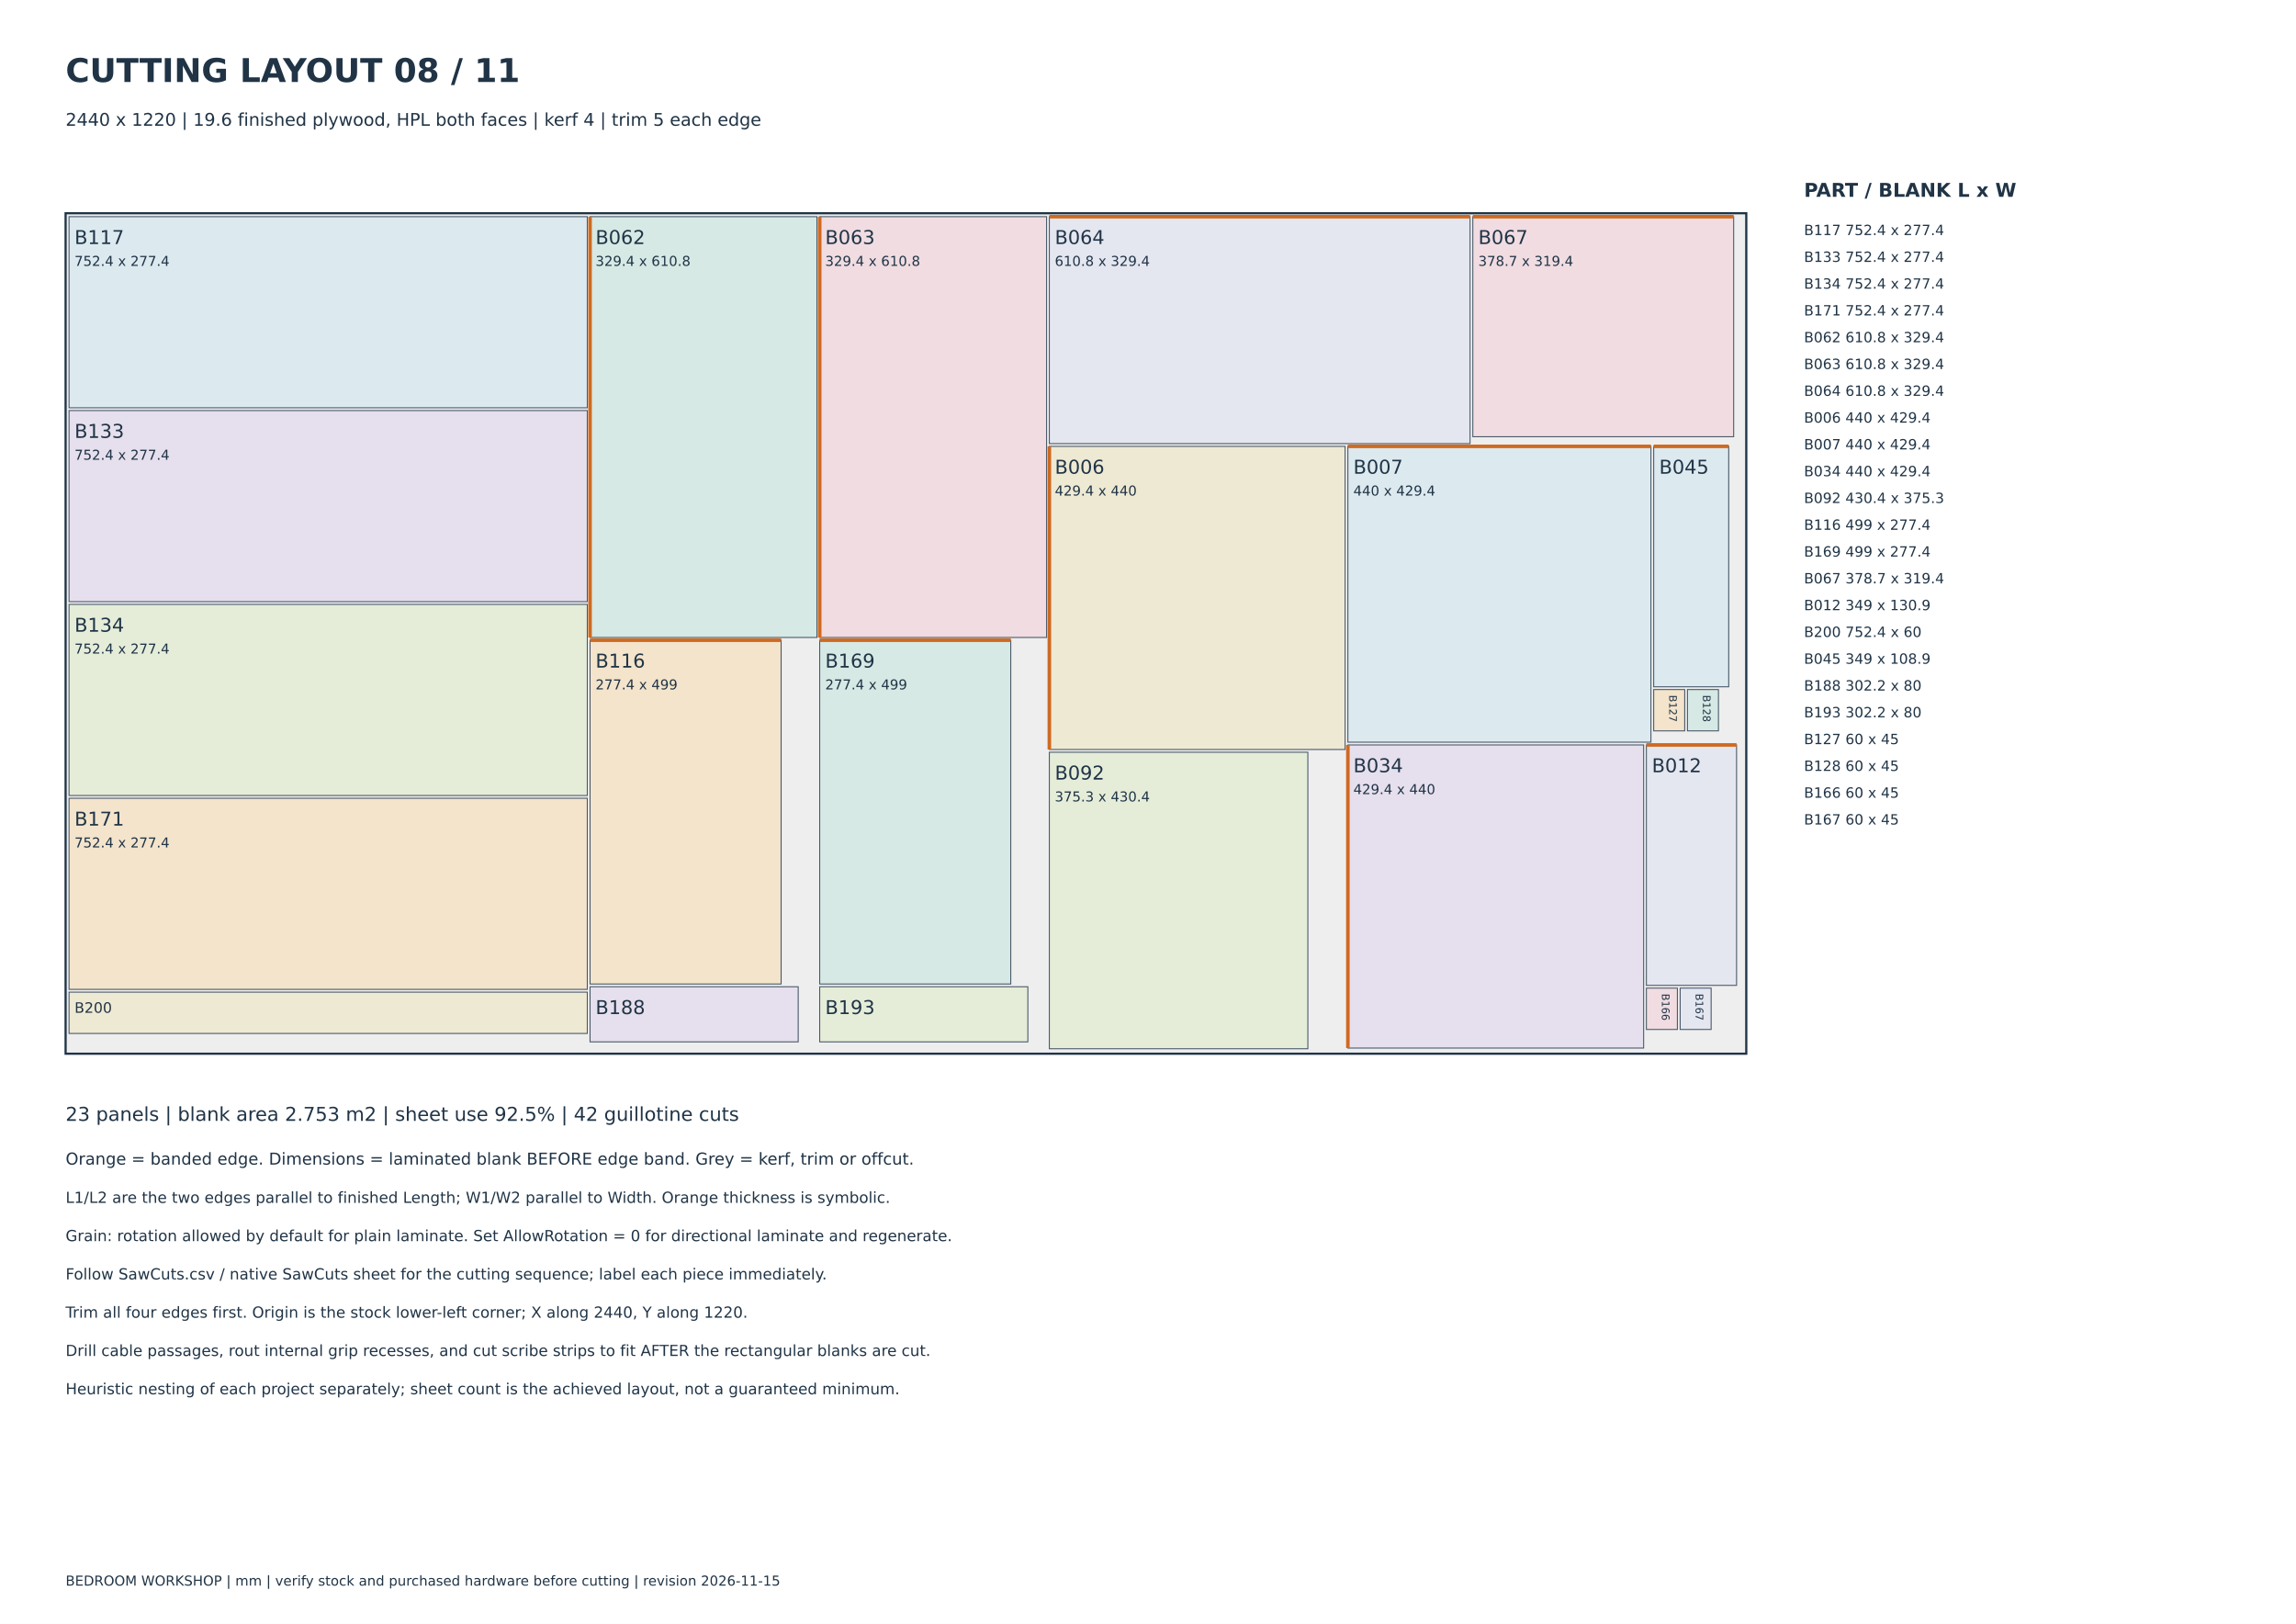
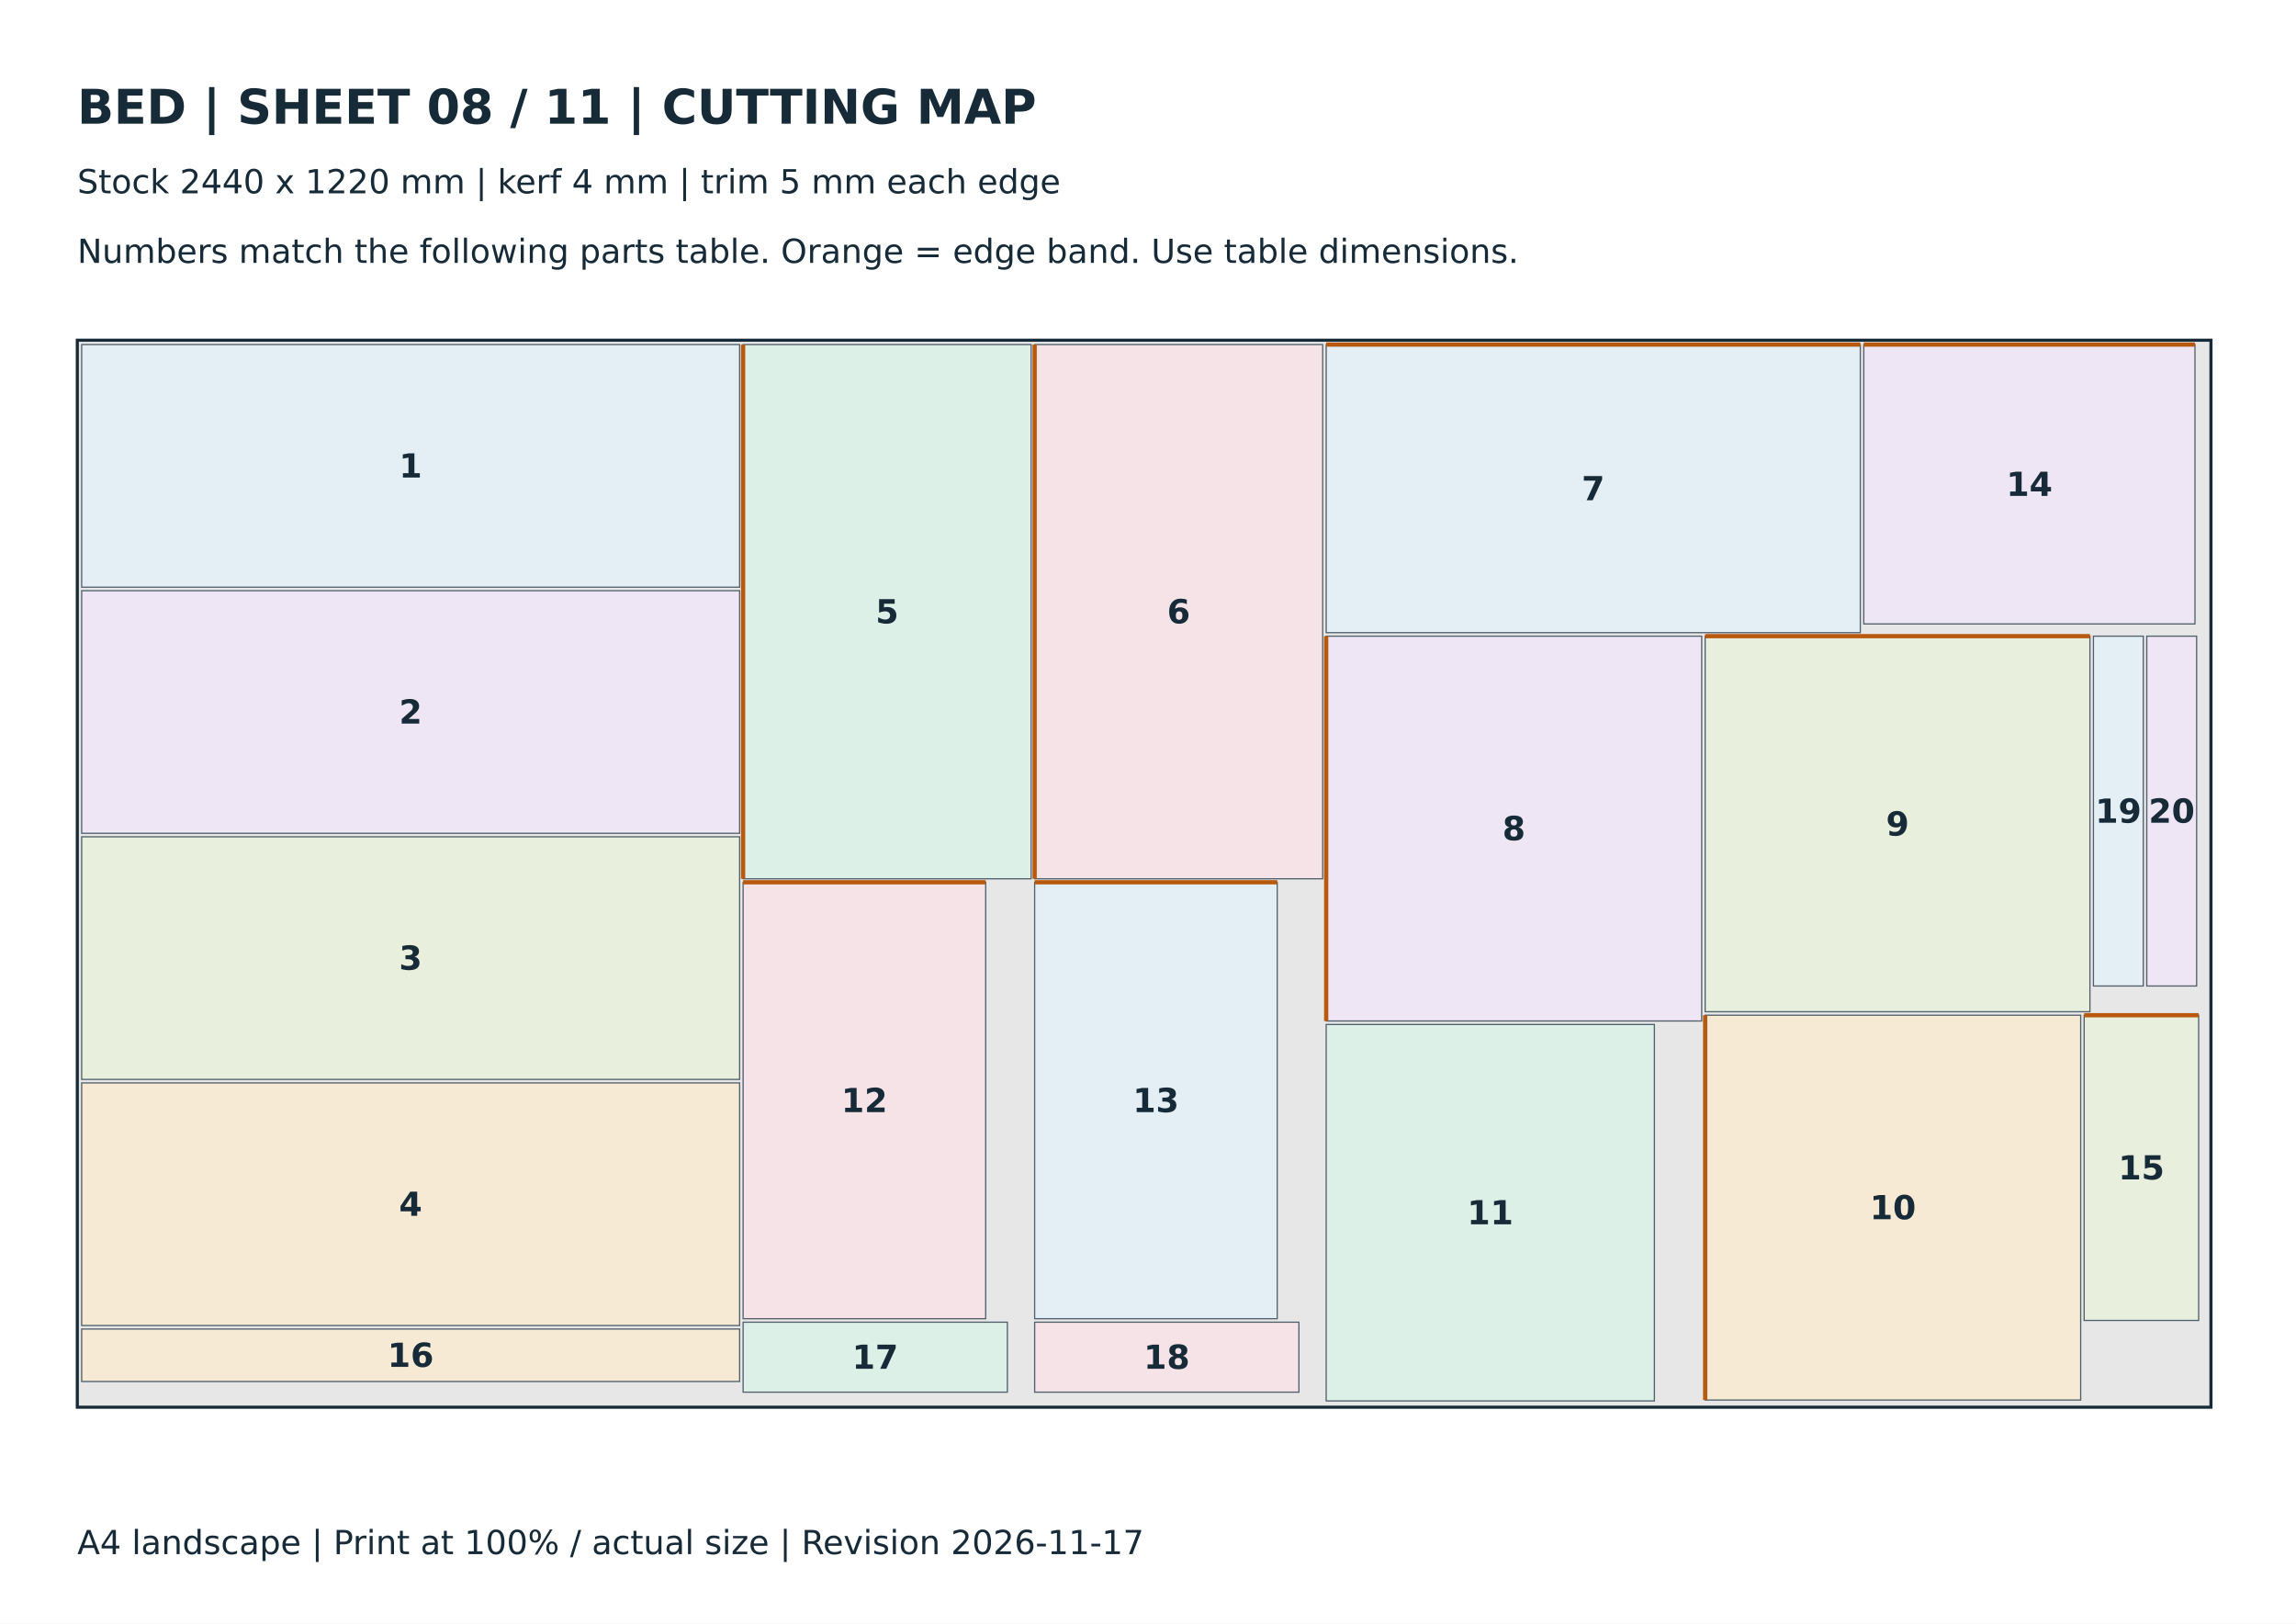
- <svg xmlns="http://www.w3.org/2000/svg" width="420mm" height="297mm" viewBox="0 0 420 297">
-   <rect width="420" height="297" fill="white" />
-   <style>text {font-family:DejaVu Sans,sans-serif;fill:#203446} .small{font-size:2.5px} .body{font-size:3.1px}</style>
-   <text x="12" y="15" font-size="6" font-weight="bold">CUTTING LAYOUT 08 / 11</text>
-   <text x="12" y="23" font-size="3.2">2440 x 1220 | 19.6 finished plywood, HPL both faces | kerf 4 | trim 5 each edge</text>
-   <text x="12" y="290" class="small">BEDROOM WORKSHOP | mm | verify stock and purchased hardware before cutting | revision 2026-11-15</text>
-   <rect x="12" y="39" width="307.44" height="153.72" fill="#eeeeee" stroke="#203446" stroke-width=".4" />
-   <rect x="12.63" y="39.63" width="94.802" height="34.952" fill="#dce9ef" stroke="#465667" stroke-width=".18" />
-   <text x="13.63" y="44.63" font-size="3.5">B117</text>
-   <text x="13.63" y="48.63" font-size="2.5">752.4 x 277.4</text>
-   <rect x="12.63" y="75.086" width="94.802" height="34.952" fill="#e6dfed" stroke="#465667" stroke-width=".18" />
-   <text x="13.63" y="80.086" font-size="3.5">B133</text>
-   <text x="13.63" y="84.086" font-size="2.5">752.4 x 277.4</text>
-   <rect x="12.63" y="110.543" width="94.802" height="34.952" fill="#e5edd9" stroke="#465667" stroke-width=".18" />
-   <text x="13.63" y="115.543" font-size="3.5">B134</text>
-   <text x="13.63" y="119.543" font-size="2.5">752.4 x 277.4</text>
-   <rect x="12.63" y="145.999" width="94.802" height="34.952" fill="#f3e4cb" stroke="#465667" stroke-width=".18" />
-   <text x="13.63" y="150.999" font-size="3.5">B171</text>
-   <text x="13.63" y="154.999" font-size="2.5">752.4 x 277.4</text>
-   <rect x="107.936" y="39.63" width="41.504" height="76.961" fill="#d6e9e4" stroke="#465667" stroke-width=".18" />
-   <text x="108.936" y="44.63" font-size="3.5">B062</text>
-   <text x="108.936" y="48.63" font-size="2.5">329.4 x 610.8</text>
-   <path d="M107.936 39.63 L107.936 116.591" stroke="#cf6a21" stroke-width=".65" />
-   <rect x="149.945" y="39.63" width="41.504" height="76.961" fill="#f0dce1" stroke="#465667" stroke-width=".18" />
-   <text x="150.945" y="44.63" font-size="3.5">B063</text>
-   <text x="150.945" y="48.63" font-size="2.5">329.4 x 610.8</text>
-   <path d="M149.945 39.63 L149.945 116.591" stroke="#cf6a21" stroke-width=".65" />
-   <rect x="191.953" y="39.63" width="76.961" height="41.504" fill="#e4e6f0" stroke="#465667" stroke-width=".18" />
-   <text x="192.953" y="44.63" font-size="3.5">B064</text>
-   <text x="192.953" y="48.63" font-size="2.5">610.8 x 329.4</text>
-   <path d="M191.953 39.63 L268.914 39.63" stroke="#cf6a21" stroke-width=".65" />
-   <rect x="191.953" y="81.638" width="54.104" height="55.44" fill="#eee9d3" stroke="#465667" stroke-width=".18" />
-   <text x="192.953" y="86.638" font-size="3.5">B006</text>
-   <text x="192.953" y="90.638" font-size="2.5">429.4 x 440</text>
-   <path d="M191.953 81.638 L191.953 137.078" stroke="#cf6a21" stroke-width=".65" />
-   <rect x="246.562" y="81.638" width="55.44" height="54.104" fill="#dce9ef" stroke="#465667" stroke-width=".18" />
-   <text x="247.562" y="86.638" font-size="3.5">B007</text>
-   <text x="247.562" y="90.638" font-size="2.5">440 x 429.4</text>
-   <path d="M246.562 81.638 L302.002 81.638" stroke="#cf6a21" stroke-width=".65" />
-   <rect x="246.562" y="136.247" width="54.104" height="55.44" fill="#e6dfed" stroke="#465667" stroke-width=".18" />
-   <text x="247.562" y="141.247" font-size="3.5">B034</text>
-   <text x="247.562" y="145.247" font-size="2.5">429.4 x 440</text>
-   <path d="M246.562 136.247 L246.562 191.687" stroke="#cf6a21" stroke-width=".65" />
-   <rect x="191.953" y="137.582" width="47.288" height="54.23" fill="#e5edd9" stroke="#465667" stroke-width=".18" />
-   <text x="192.953" y="142.582" font-size="3.5">B092</text>
-   <text x="192.953" y="146.582" font-size="2.5">375.3 x 430.4</text>
-   <rect x="107.936" y="117.095" width="34.952" height="62.874" fill="#f3e4cb" stroke="#465667" stroke-width=".18" />
-   <text x="108.936" y="122.095" font-size="3.5">B116</text>
-   <text x="108.936" y="126.095" font-size="2.5">277.4 x 499</text>
-   <path d="M107.936 117.095 L142.889 117.095" stroke="#cf6a21" stroke-width=".65" />
-   <rect x="149.945" y="117.095" width="34.952" height="62.874" fill="#d6e9e4" stroke="#465667" stroke-width=".18" />
-   <text x="150.945" y="122.095" font-size="3.5">B169</text>
-   <text x="150.945" y="126.095" font-size="2.5">277.4 x 499</text>
-   <path d="M149.945 117.095 L184.897 117.095" stroke="#cf6a21" stroke-width=".65" />
-   <rect x="269.418" y="39.63" width="47.716" height="40.244" fill="#f0dce1" stroke="#465667" stroke-width=".18" />
-   <text x="270.418" y="44.63" font-size="3.5">B067</text>
-   <text x="270.418" y="48.63" font-size="2.5">378.7 x 319.4</text>
-   <path d="M269.418 39.63 L317.134 39.63" stroke="#cf6a21" stroke-width=".65" />
-   <rect x="301.17" y="136.247" width="16.493" height="43.974" fill="#e4e6f0" stroke="#465667" stroke-width=".18" />
-   <text x="302.17" y="141.247" font-size="3.5">B012</text>
-   <path d="M301.17 136.247 L317.663 136.247" stroke="#cf6a21" stroke-width=".65" />
-   <rect x="12.63" y="181.456" width="94.802" height="7.56" fill="#eee9d3" stroke="#465667" stroke-width=".18" />
-   <text x="13.63" y="185.236" font-size="2.646">B200</text>
-   <rect x="302.506" y="81.638" width="13.721" height="43.974" fill="#dce9ef" stroke="#465667" stroke-width=".18" />
-   <text x="303.506" y="86.638" font-size="3.5">B045</text>
-   <path d="M302.506 81.638 L316.227 81.638" stroke="#cf6a21" stroke-width=".65" />
-   <rect x="107.936" y="180.473" width="38.077" height="10.08" fill="#e6dfed" stroke="#465667" stroke-width=".18" />
-   <text x="108.936" y="185.473" font-size="3.5">B188</text>
-   <rect x="149.945" y="180.473" width="38.077" height="10.08" fill="#e5edd9" stroke="#465667" stroke-width=".18" />
-   <text x="150.945" y="185.473" font-size="3.5">B193</text>
-   <rect x="302.506" y="126.116" width="5.67" height="7.56" fill="#f3e4cb" stroke="#465667" stroke-width=".18" />
-   <text transform="translate(305.3406,127.1164) rotate(90)" font-size="1.9">B127</text>
-   <rect x="308.68" y="126.116" width="5.67" height="7.56" fill="#d6e9e4" stroke="#465667" stroke-width=".18" />
-   <text transform="translate(311.5146,127.1164) rotate(90)" font-size="1.9">B128</text>
-   <rect x="301.17" y="180.725" width="5.67" height="7.56" fill="#f0dce1" stroke="#465667" stroke-width=".18" />
-   <text transform="translate(304.005,181.7248) rotate(90)" font-size="1.9">B166</text>
-   <rect x="307.344" y="180.725" width="5.67" height="7.56" fill="#e4e6f0" stroke="#465667" stroke-width=".18" />
-   <text transform="translate(310.179,181.7248) rotate(90)" font-size="1.9">B167</text>
-   <text x="12" y="205" font-size="3.5">23 panels | blank area 2.753 m2 | sheet use 92.5% | 42 guillotine cuts</text>
-   <text x="12" y="213" font-size="3">Orange = banded edge. Dimensions = laminated blank BEFORE edge band. Grey = kerf, trim or offcut.</text>
-   <text x="12" y="220" font-size="2.8">L1/L2 are the two edges parallel to finished Length; W1/W2 parallel to Width. Orange thickness is symbolic.</text>
-   <text x="12" y="227" font-size="2.8">Grain: rotation allowed by default for plain laminate. Set AllowRotation = 0 for directional laminate and regenerate.</text>
-   <text x="12" y="234" font-size="2.8">Follow SawCuts.csv / native SawCuts sheet for the cutting sequence; label each piece immediately.</text>
-   <text x="12" y="241" font-size="2.8">Trim all four edges first. Origin is the stock lower-left corner; X along 2440, Y along 1220.</text>
-   <text x="12" y="248" font-size="2.8">Drill cable passages, rout internal grip recesses, and cut scribe strips to fit AFTER the rectangular blanks are cut.</text>
-   <text x="12" y="255" font-size="2.8">Heuristic nesting of each project separately; sheet count is the achieved layout, not a guaranteed minimum.</text>
-   <text x="330" y="36" font-size="3.5" font-weight="bold">PART / BLANK L x W</text>
-   <text x="330" y="43.0" font-size="2.6">B117  752.4 x 277.4</text>
-   <text x="330" y="47.9" font-size="2.6">B133  752.4 x 277.4</text>
-   <text x="330" y="52.8" font-size="2.6">B134  752.4 x 277.4</text>
-   <text x="330" y="57.7" font-size="2.6">B171  752.4 x 277.4</text>
-   <text x="330" y="62.6" font-size="2.6">B062  610.8 x 329.4</text>
-   <text x="330" y="67.5" font-size="2.6">B063  610.8 x 329.4</text>
-   <text x="330" y="72.4" font-size="2.6">B064  610.8 x 329.4</text>
-   <text x="330" y="77.3" font-size="2.6">B006  440 x 429.4</text>
-   <text x="330" y="82.2" font-size="2.6">B007  440 x 429.4</text>
-   <text x="330" y="87.1" font-size="2.6">B034  440 x 429.4</text>
-   <text x="330" y="92.0" font-size="2.6">B092  430.4 x 375.3</text>
-   <text x="330" y="96.9" font-size="2.6">B116  499 x 277.4</text>
-   <text x="330" y="101.8" font-size="2.6">B169  499 x 277.4</text>
-   <text x="330" y="106.7" font-size="2.6">B067  378.7 x 319.4</text>
-   <text x="330" y="111.6" font-size="2.6">B012  349 x 130.9</text>
-   <text x="330" y="116.5" font-size="2.6">B200  752.4 x 60</text>
-   <text x="330" y="121.4" font-size="2.6">B045  349 x 108.9</text>
-   <text x="330" y="126.3" font-size="2.6">B188  302.2 x 80</text>
-   <text x="330" y="131.2" font-size="2.6">B193  302.2 x 80</text>
-   <text x="330" y="136.1" font-size="2.6">B127  60 x 45</text>
-   <text x="330" y="141.0" font-size="2.6">B128  60 x 45</text>
-   <text x="330" y="145.9" font-size="2.6">B166  60 x 45</text>
-   <text x="330" y="150.8" font-size="2.6">B167  60 x 45</text>
+ <svg xmlns="http://www.w3.org/2000/svg" width="297mm" height="210mm" viewBox="0 0 297 210">
+   <rect width="297" height="210" fill="white" />
+   <style>text {font-family:DejaVu Sans,sans-serif;fill:#172a38}</style>
+   <text x="10" y="16" font-size="6.2" font-weight="bold">BED | SHEET 08 / 11 | CUTTING MAP</text>
+   <text x="10" y="25" font-size="4.3">Stock 2440 x 1220 mm | kerf 4 mm | trim 5 mm each edge</text>
+   <text x="10" y="201" font-size="4.3">A4 landscape | Print at 100% / actual size | Revision 2026-11-17</text>
+   <text x="10" y="34" font-size="4.3">Numbers match the following parts table. Orange = edge band. Use table dimensions.</text>
+   <rect x="10" y="44" width="276.0" height="138.0" fill="#e7e7e7" stroke="#172a38" stroke-width=".4" />
+   <rect x="10.566" y="44.566" width="85.108" height="31.378" fill="#e4eff5" stroke="#52606b" stroke-width=".16" />
+   <text x="53.119" y="61.755" font-size="4.3" text-anchor="middle" font-weight="bold">1</text>
+   <rect x="10.566" y="76.396" width="85.108" height="31.378" fill="#eee6f5" stroke="#52606b" stroke-width=".16" />
+   <text x="53.119" y="93.585" font-size="4.3" text-anchor="middle" font-weight="bold">2</text>
+   <rect x="10.566" y="108.227" width="85.108" height="31.378" fill="#e8f0dd" stroke="#52606b" stroke-width=".16" />
+   <text x="53.119" y="125.416" font-size="4.3" text-anchor="middle" font-weight="bold">3</text>
+   <rect x="10.566" y="140.057" width="85.108" height="31.378" fill="#f7ead4" stroke="#52606b" stroke-width=".16" />
+   <text x="53.119" y="157.246" font-size="4.3" text-anchor="middle" font-weight="bold">4</text>
+   <rect x="96.126" y="44.566" width="37.26" height="69.09" fill="#dcf0e8" stroke="#52606b" stroke-width=".16" />
+   <path d="M96.126 44.566 L96.126 113.656" stroke="#b8590e" stroke-width=".55" />
+   <text x="114.756" y="80.611" font-size="4.3" text-anchor="middle" font-weight="bold">5</text>
+   <rect x="133.838" y="44.566" width="37.26" height="69.09" fill="#f6e3e8" stroke="#52606b" stroke-width=".16" />
+   <path d="M133.838 44.566 L133.838 113.656" stroke="#b8590e" stroke-width=".55" />
+   <text x="152.468" y="80.611" font-size="4.3" text-anchor="middle" font-weight="bold">6</text>
+   <rect x="171.55" y="44.566" width="69.09" height="37.26" fill="#e4eff5" stroke="#52606b" stroke-width=".16" />
+   <path d="M171.55 44.566 L240.641 44.566" stroke="#b8590e" stroke-width=".55" />
+   <text x="206.096" y="64.696" font-size="4.3" text-anchor="middle" font-weight="bold">7</text>
+   <rect x="171.55" y="82.278" width="48.571" height="49.77" fill="#eee6f5" stroke="#52606b" stroke-width=".16" />
+   <path d="M171.55 82.278 L171.55 132.049" stroke="#b8590e" stroke-width=".55" />
+   <text x="195.836" y="108.663" font-size="4.3" text-anchor="middle" font-weight="bold">8</text>
+   <rect x="220.574" y="82.278" width="49.77" height="48.571" fill="#e8f0dd" stroke="#52606b" stroke-width=".16" />
+   <path d="M220.574 82.278 L270.345 82.278" stroke="#b8590e" stroke-width=".55" />
+   <text x="245.46" y="108.064" font-size="4.3" text-anchor="middle" font-weight="bold">9</text>
+   <rect x="220.574" y="131.302" width="48.571" height="49.77" fill="#f7ead4" stroke="#52606b" stroke-width=".16" />
+   <path d="M220.574 131.302 L220.574 181.072" stroke="#b8590e" stroke-width=".55" />
+   <text x="244.86" y="157.687" font-size="4.3" text-anchor="middle" font-weight="bold">10</text>
+   <rect x="171.55" y="132.501" width="42.452" height="48.685" fill="#dcf0e8" stroke="#52606b" stroke-width=".16" />
+   <text x="192.776" y="158.343" font-size="4.3" text-anchor="middle" font-weight="bold">11</text>
+   <rect x="96.126" y="114.109" width="31.378" height="56.444" fill="#f6e3e8" stroke="#52606b" stroke-width=".16" />
+   <path d="M96.126 114.109 L127.504 114.109" stroke="#b8590e" stroke-width=".55" />
+   <text x="111.815" y="143.831" font-size="4.3" text-anchor="middle" font-weight="bold">12</text>
+   <rect x="133.838" y="114.109" width="31.378" height="56.444" fill="#e4eff5" stroke="#52606b" stroke-width=".16" />
+   <path d="M133.838 114.109 L165.216 114.109" stroke="#b8590e" stroke-width=".55" />
+   <text x="149.527" y="143.831" font-size="4.3" text-anchor="middle" font-weight="bold">13</text>
+   <rect x="241.093" y="44.566" width="42.837" height="36.129" fill="#eee6f5" stroke="#52606b" stroke-width=".16" />
+   <path d="M241.093 44.566 L283.93 44.566" stroke="#b8590e" stroke-width=".55" />
+   <text x="262.512" y="64.13" font-size="4.3" text-anchor="middle" font-weight="bold">14</text>
+   <rect x="269.598" y="131.302" width="14.807" height="39.477" fill="#e8f0dd" stroke="#52606b" stroke-width=".16" />
+   <path d="M269.598 131.302 L284.405 131.302" stroke="#b8590e" stroke-width=".55" />
+   <text x="277.002" y="152.54" font-size="4.3" text-anchor="middle" font-weight="bold">15</text>
+   <rect x="10.566" y="171.888" width="85.108" height="6.787" fill="#f7ead4" stroke="#52606b" stroke-width=".16" />
+   <text x="53.119" y="176.781" font-size="4.3" text-anchor="middle" font-weight="bold">16</text>
+   <rect x="96.126" y="171.005" width="34.183" height="9.049" fill="#dcf0e8" stroke="#52606b" stroke-width=".16" />
+   <text x="113.217" y="177.03" font-size="4.3" text-anchor="middle" font-weight="bold">17</text>
+   <rect x="133.838" y="171.005" width="34.183" height="9.049" fill="#f6e3e8" stroke="#52606b" stroke-width=".16" />
+   <text x="150.93" y="177.03" font-size="4.3" text-anchor="middle" font-weight="bold">18</text>
+   <rect x="270.797" y="82.278" width="6.448" height="45.246" fill="#e4eff5" stroke="#52606b" stroke-width=".16" />
+   <text x="274.021" y="106.401" font-size="4.3" text-anchor="middle" font-weight="bold">19</text>
+   <rect x="277.697" y="82.278" width="6.448" height="45.246" fill="#eee6f5" stroke="#52606b" stroke-width=".16" />
+   <text x="280.921" y="106.401" font-size="4.3" text-anchor="middle" font-weight="bold">20</text>
</svg>
